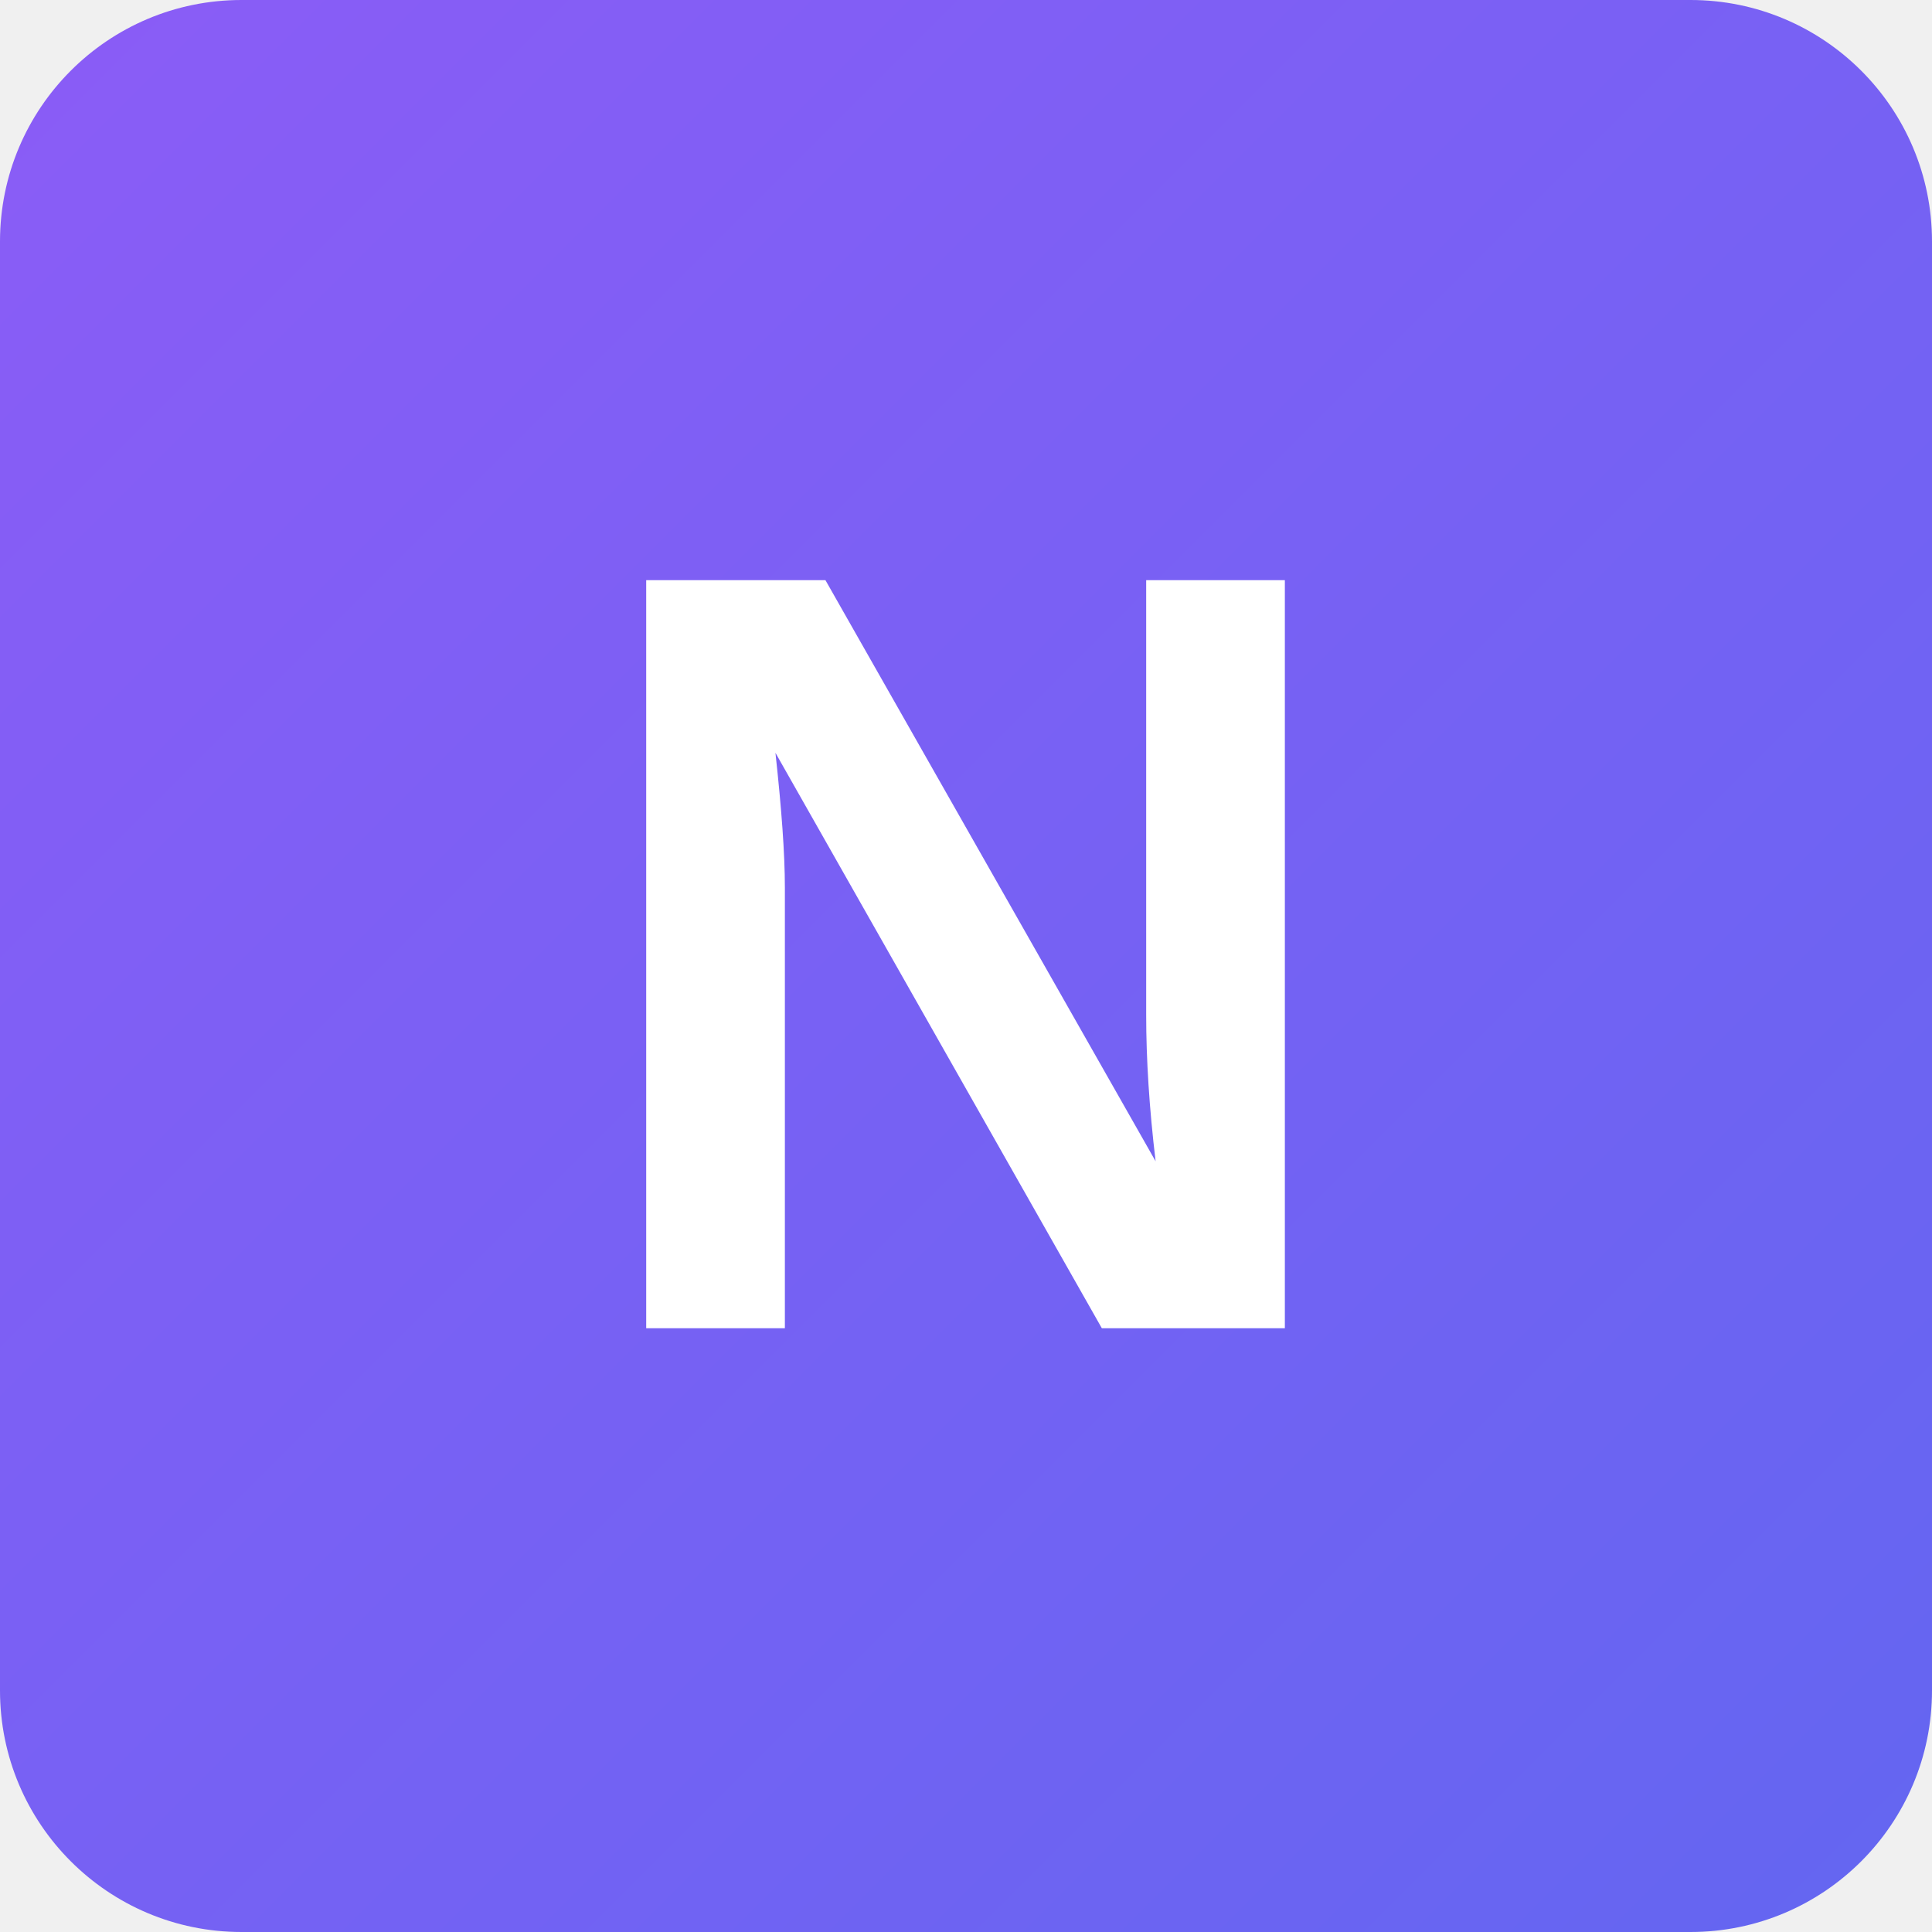
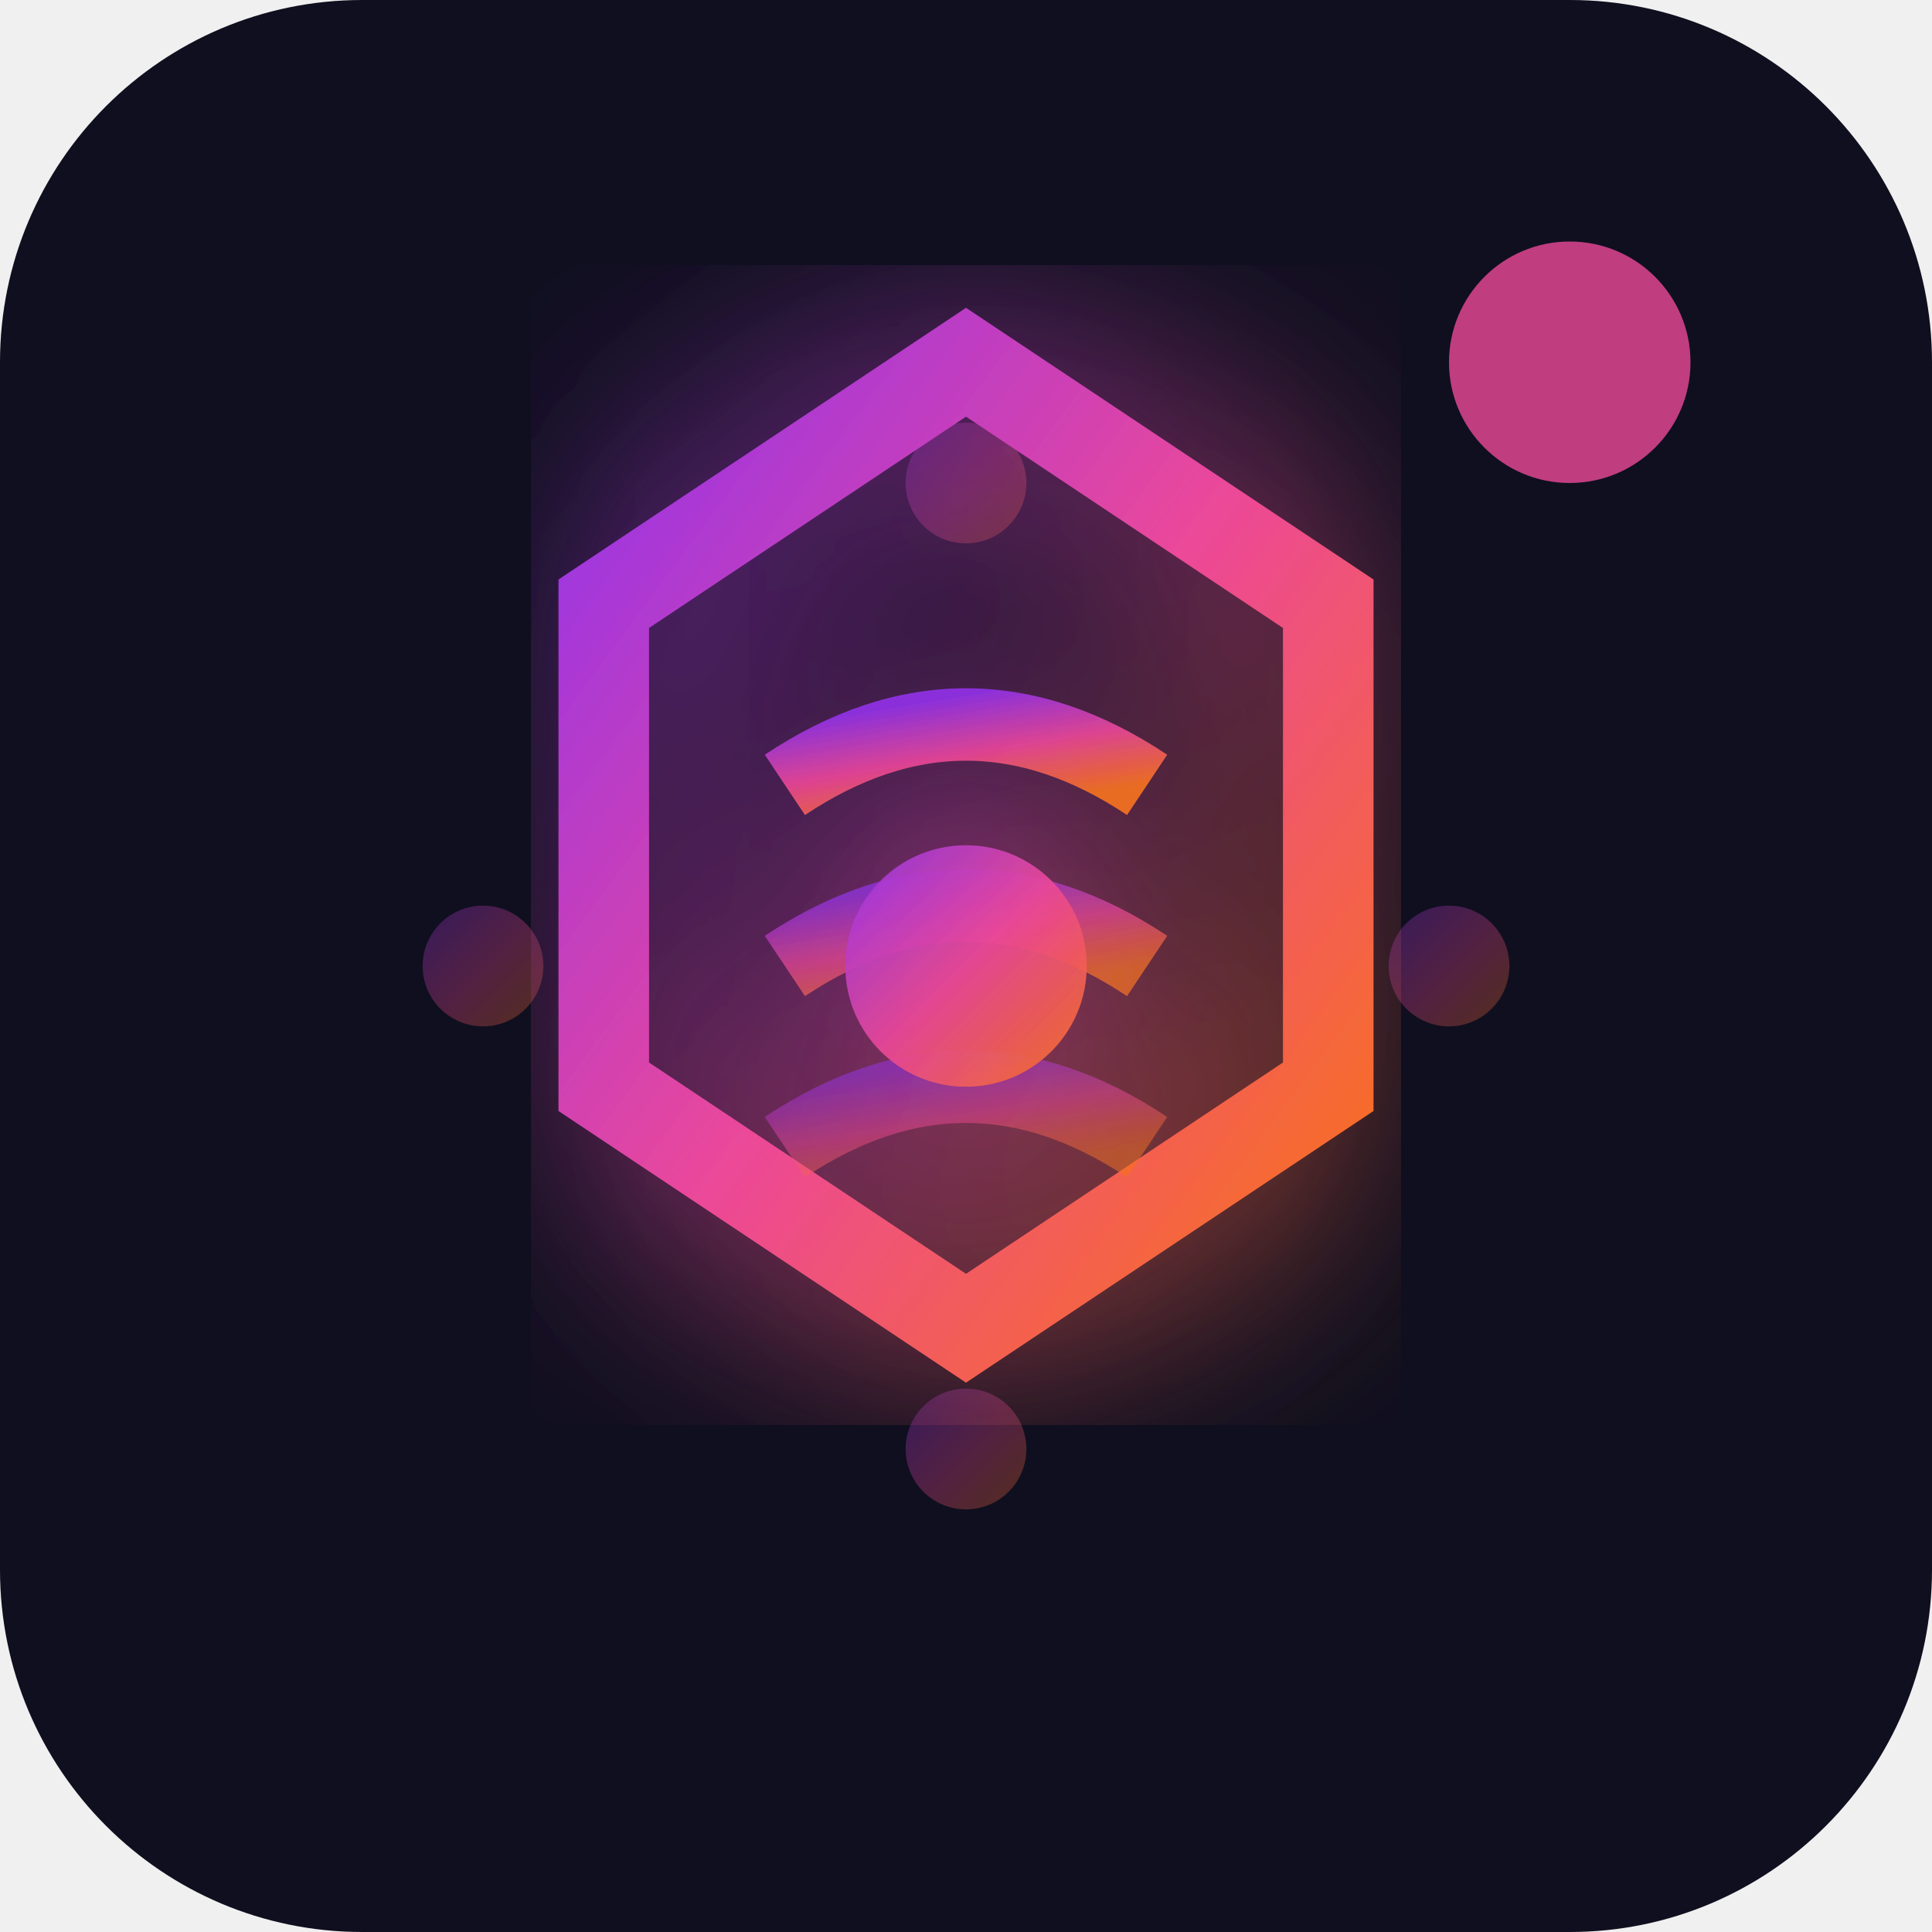
<svg xmlns="http://www.w3.org/2000/svg" viewBox="0 0 32 32">
  <defs>
-     <linearGradient id="nexusGrad" x1="0%" y1="0%" x2="100%" y2="100%">
-       <stop offset="0%" style="stop-color:#8B5CF6;stop-opacity:1" />
-       <stop offset="100%" style="stop-color:#6366F1;stop-opacity:1" />
+     <linearGradient id="aiGrad" x1="0%" y1="0%" x2="100%" y2="100%">
+       <stop offset="0%" style="stop-color:#9333EA;stop-opacity:1" />
+       <stop offset="50%" style="stop-color:#EC4899;stop-opacity:1" />
+       <stop offset="100%" style="stop-color:#F97316;stop-opacity:1" />
    </linearGradient>
+     <filter id="glow">
+       <feGaussianBlur stdDeviation="2" result="coloredBlur" />
+       <feMerge>
+         <feMergeNode in="coloredBlur" />
+         <feMergeNode in="SourceGraphic" />
+       </feMerge>
+     </filter>
  </defs>
-   <rect width="32" height="32" rx="4" fill="url(#nexusGrad)" />
-   <text x="16" y="22" font-family="Arial, sans-serif" font-size="18" font-weight="bold" fill="white" text-anchor="middle">N</text>
+   <rect width="32" height="32" rx="6" fill="#0F0F1F" />
+   <g opacity="0.3">
+     <path d="M16 8 L16 24" stroke="url(#aiGrad)" stroke-width="0.5" />
+     <path d="M8 16 L24 16" stroke="url(#aiGrad)" stroke-width="0.5" />
+     <circle cx="16" cy="8" r="1" fill="url(#aiGrad)" />
+     <circle cx="16" cy="24" r="1" fill="url(#aiGrad)" />
+     <circle cx="8" cy="16" r="1" fill="url(#aiGrad)" />
+     <circle cx="24" cy="16" r="1" fill="url(#aiGrad)" />
+   </g>
+   <g filter="url(#glow)">
+     <path d="M16 6 L22 10 L22 18 L16 22 L10 18 L10 10 Z" fill="none" stroke="url(#aiGrad)" stroke-width="1.5" />
+     <path d="M13 13 Q16 11 19 13" fill="none" stroke="url(#aiGrad)" stroke-width="1.2" opacity="0.9" />
+     <path d="M13 16 Q16 14 19 16" fill="none" stroke="url(#aiGrad)" stroke-width="1.2" opacity="0.7" />
+     <path d="M13 19 Q16 17 19 19" fill="none" stroke="url(#aiGrad)" stroke-width="1.2" opacity="0.5" />
+     <circle cx="16" cy="16" r="2" fill="url(#aiGrad)" opacity="0.9" />
+   </g>
+   <circle cx="26" cy="6" r="2" fill="#EC4899" opacity="0.8" />
</svg>
